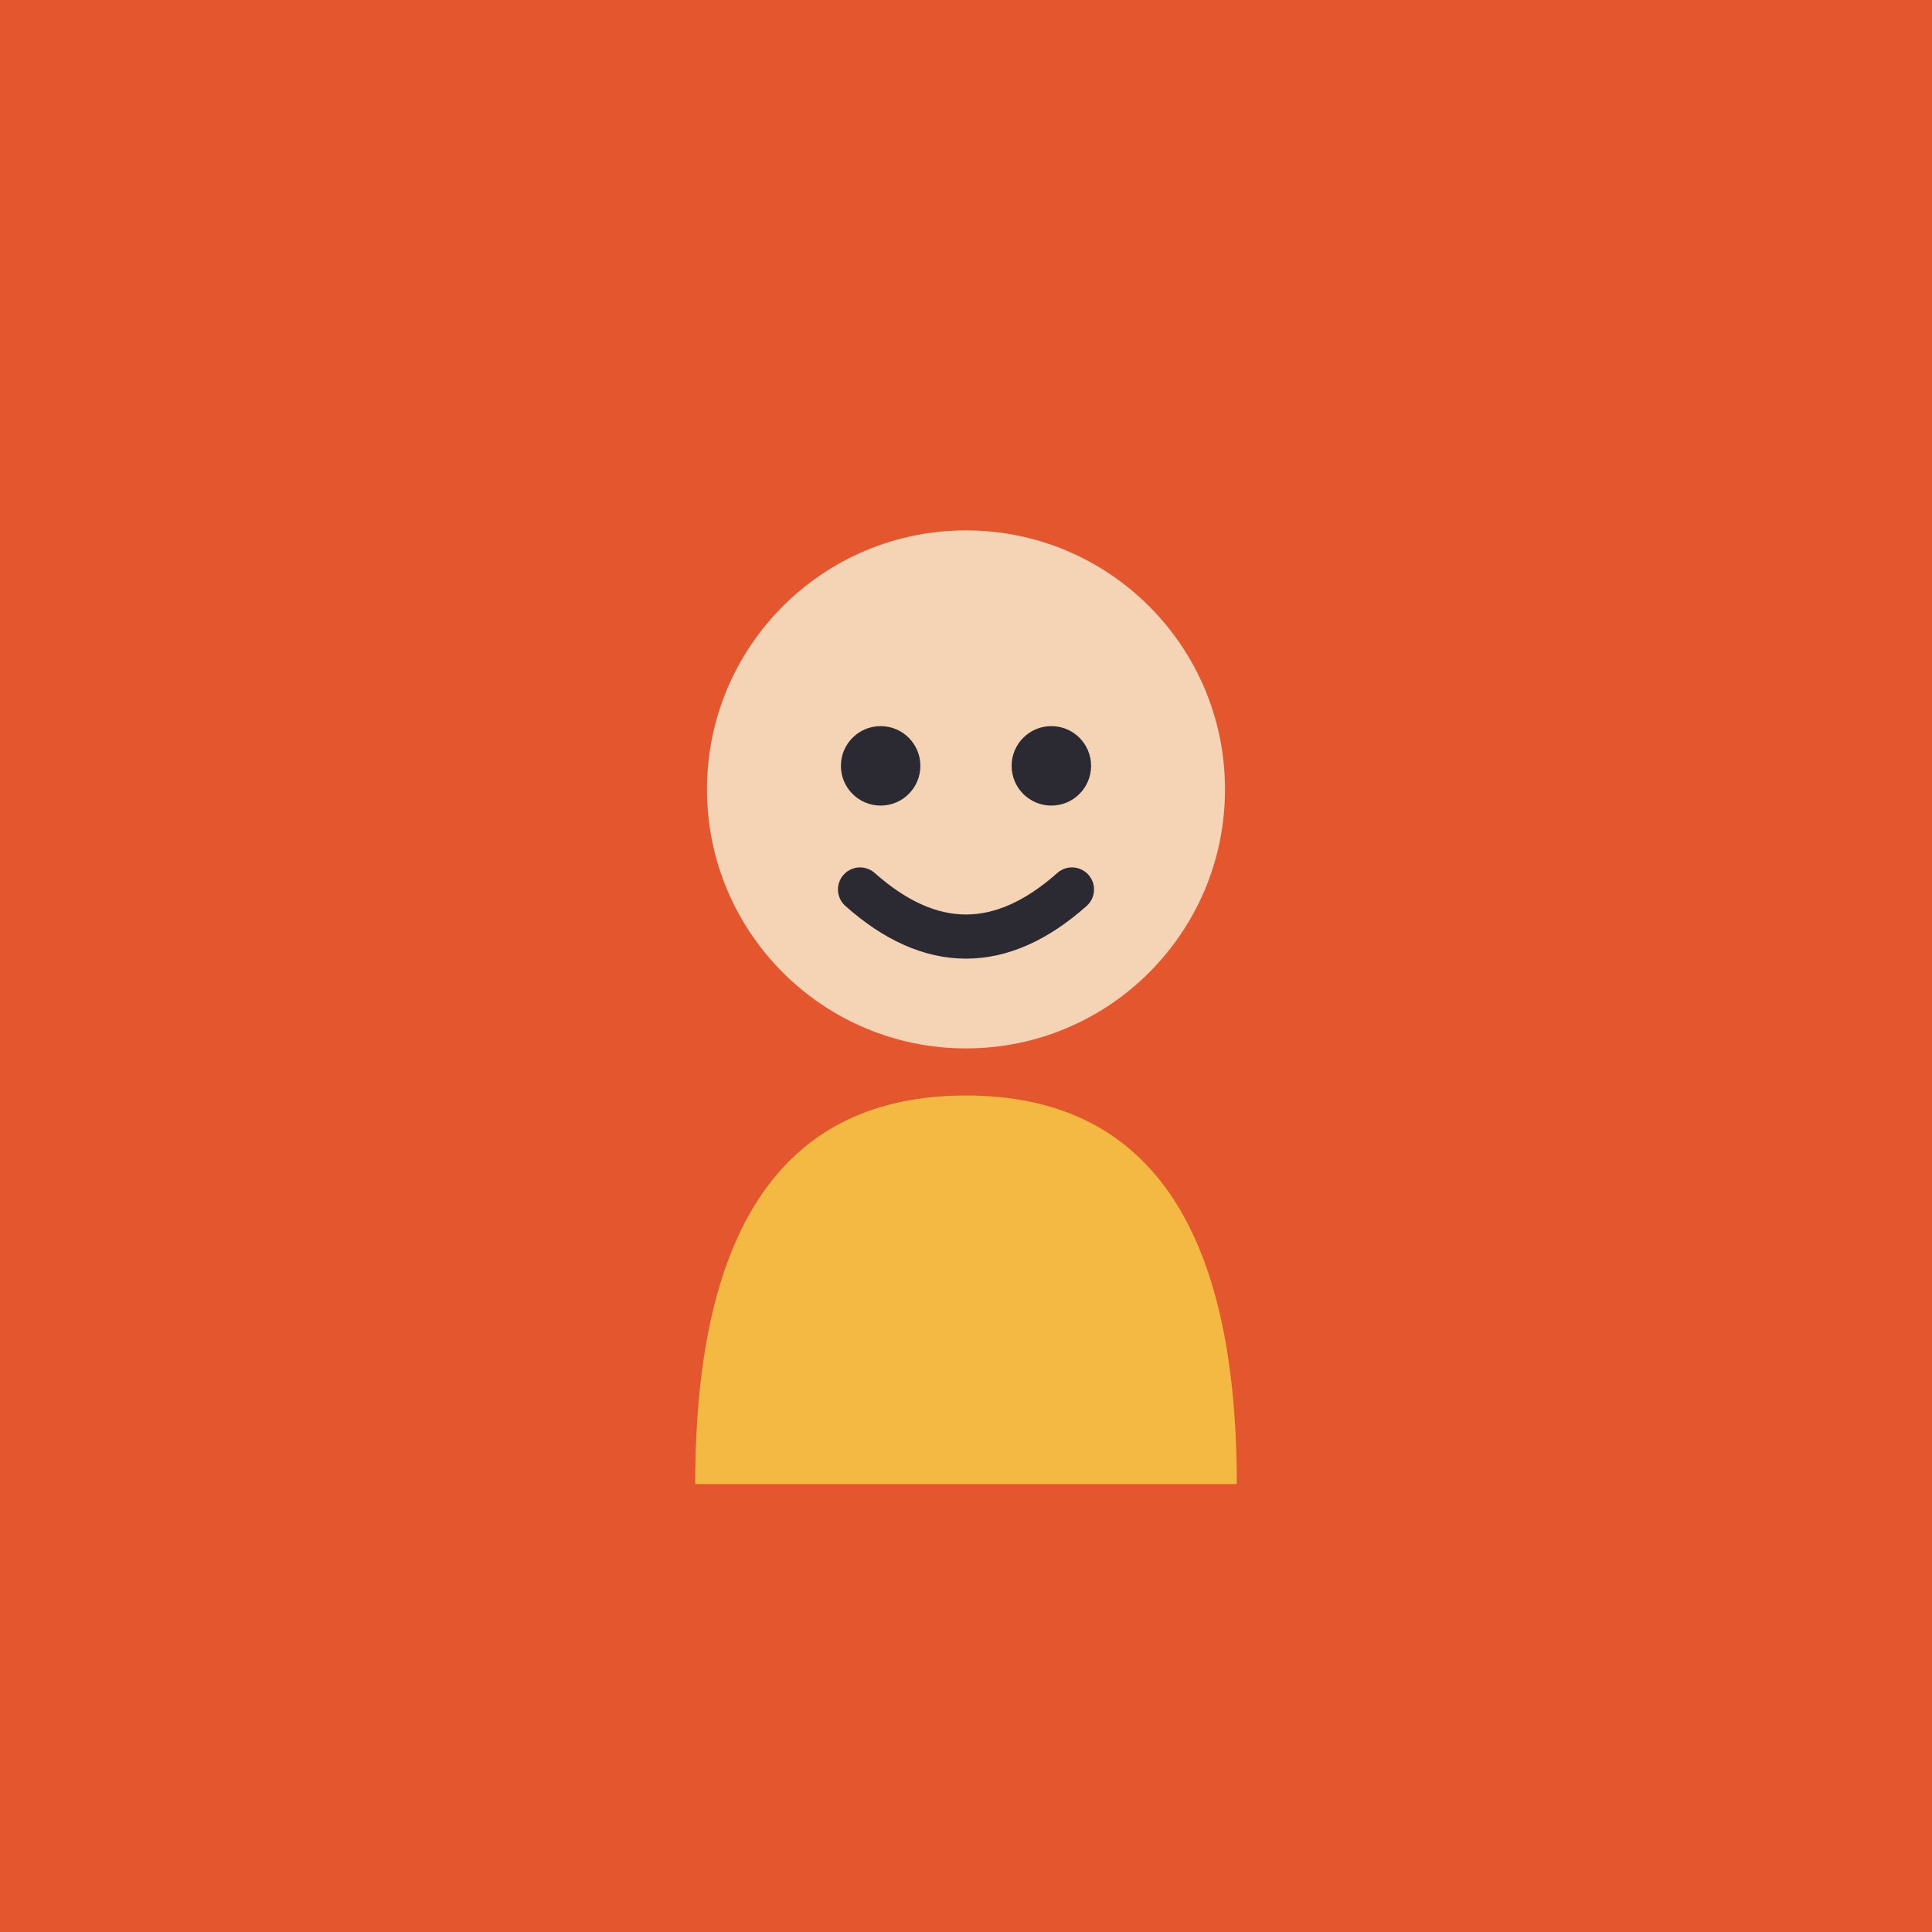
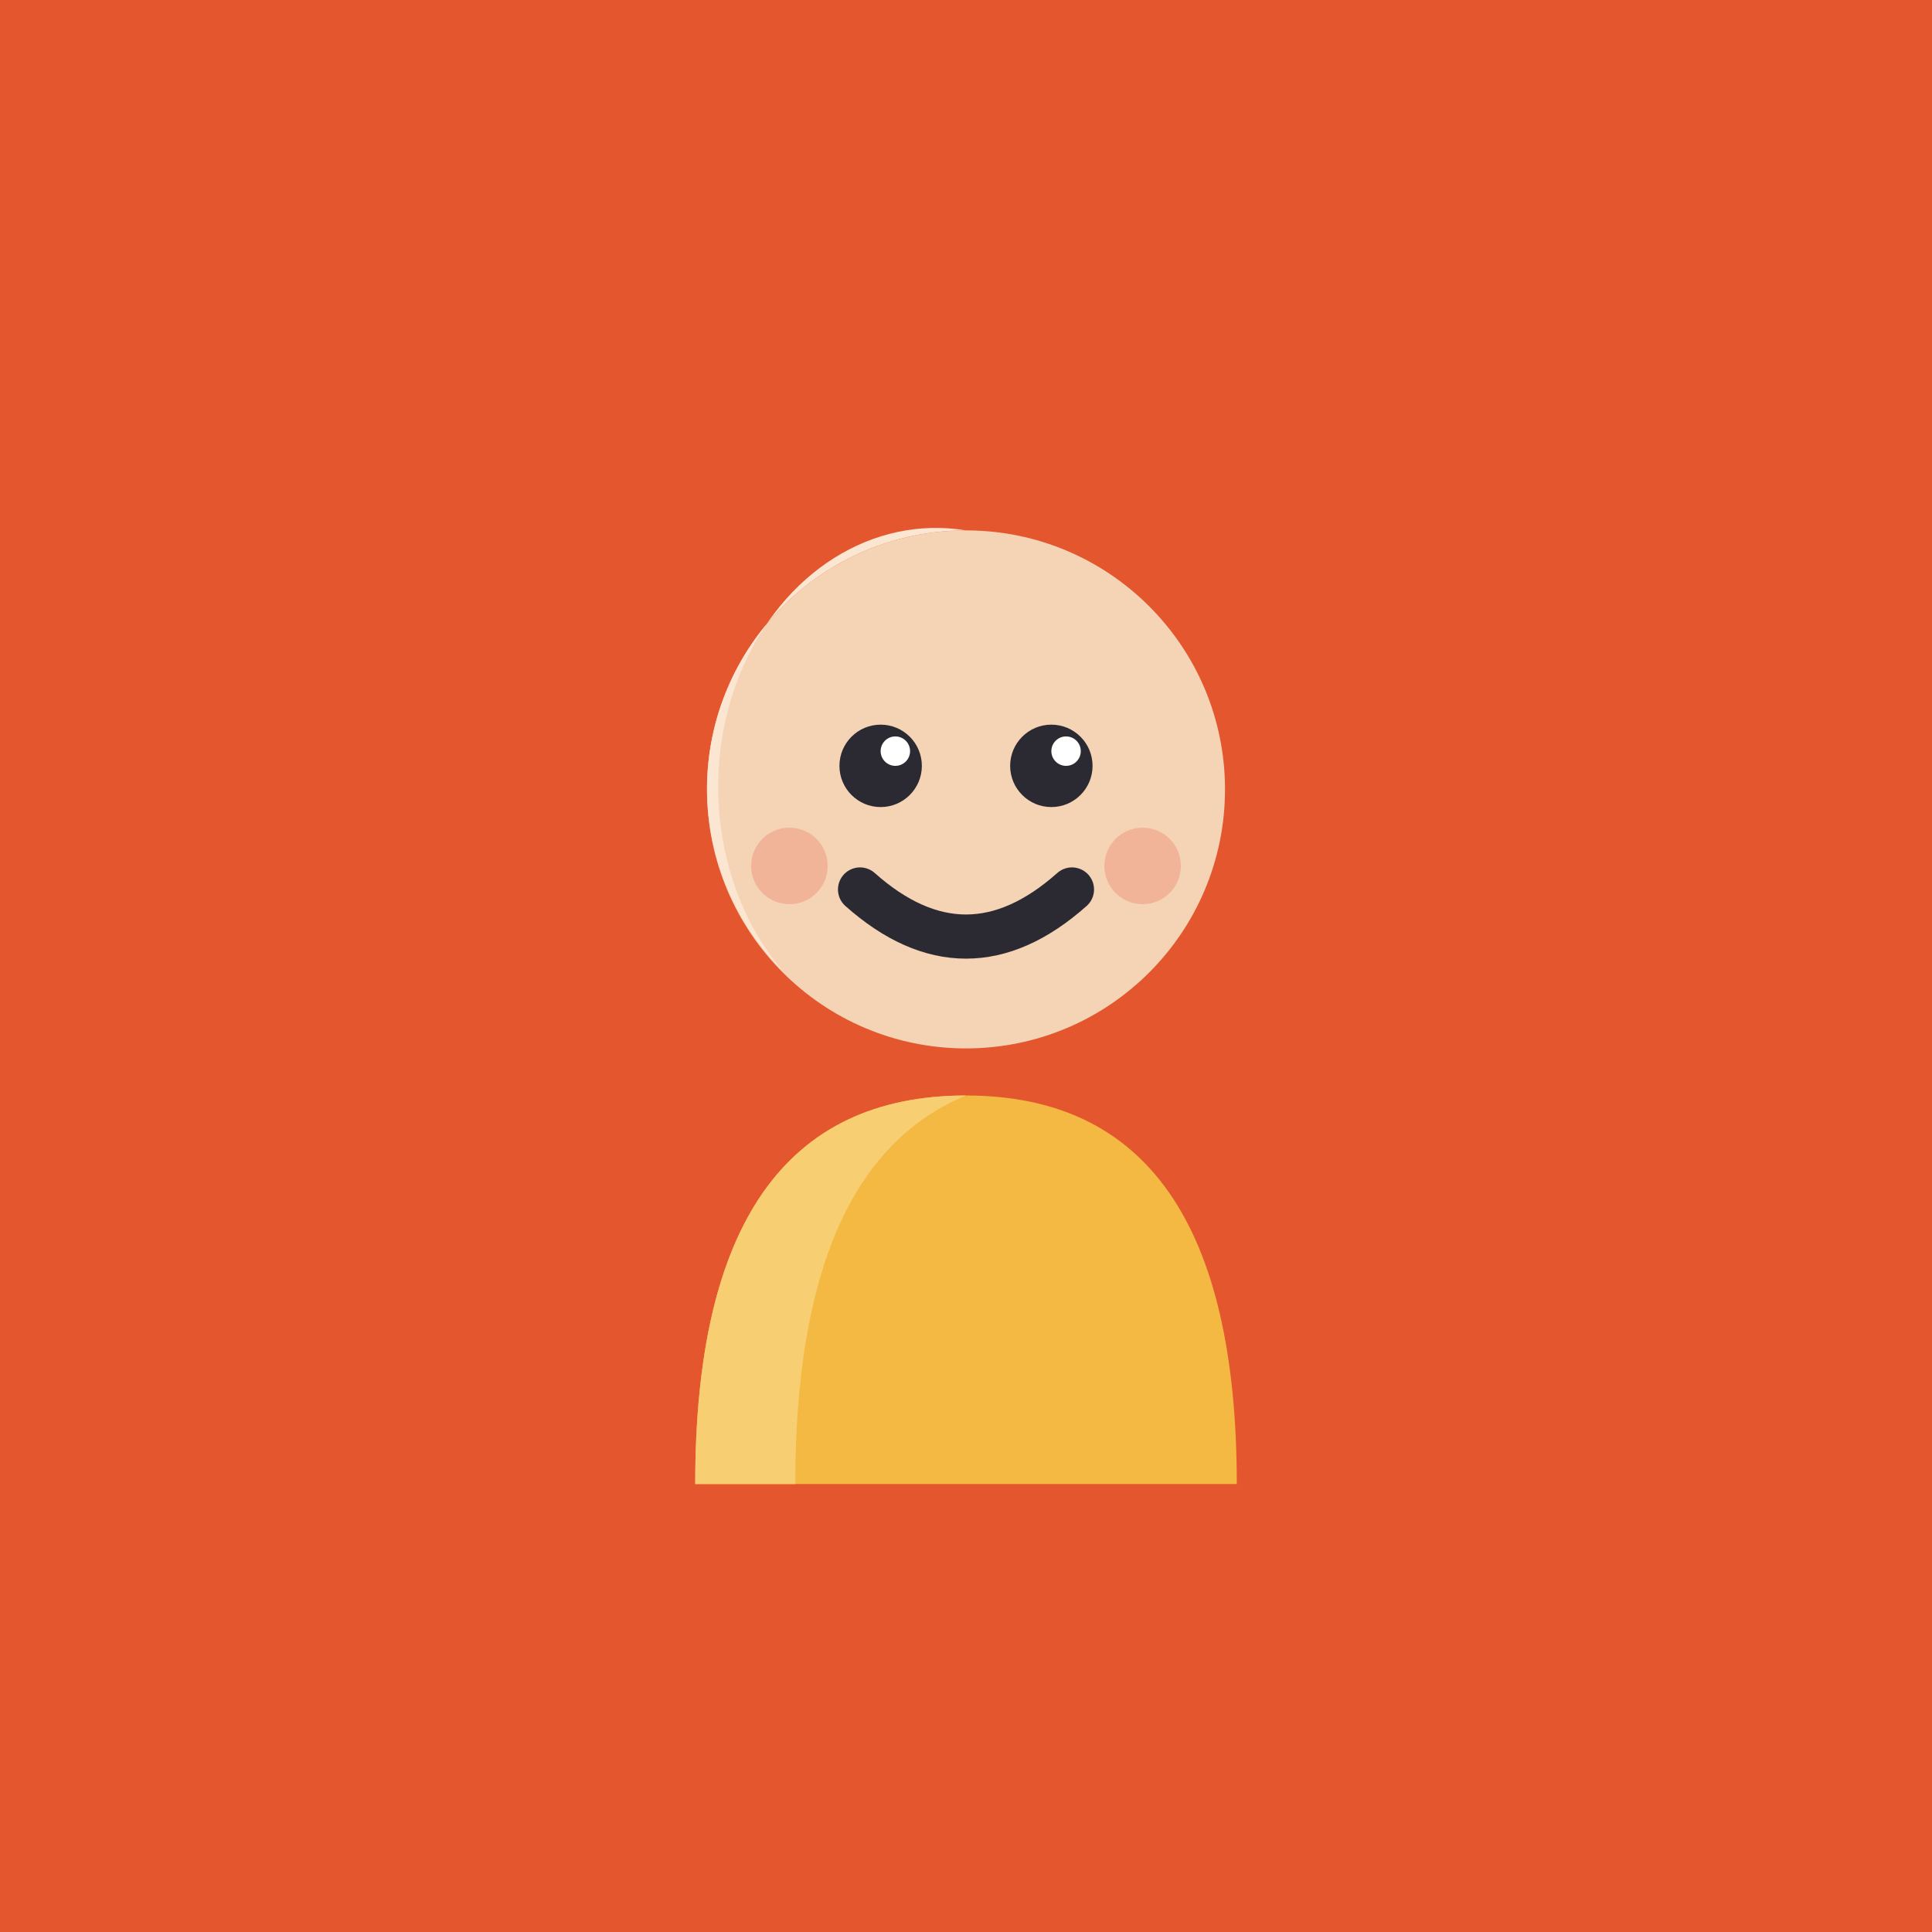
<svg xmlns="http://www.w3.org/2000/svg" viewBox="0 0 512 512" width="512" height="512">
  <rect width="512" height="512" rx="0" fill="#E4572E" />
  <g transform="translate(56.32 56.32) scale(0.78)">
+     <path d="M256 300 q92 0 92 132 h-184 q0 -132 92 -132z" fill="#F4B942" />
+     <path d="M256 300 q-92 0 -92 132 h34 q0 -108 58 -132z" fill="#F8CE72" />
    <circle cx="256" cy="196" r="88" fill="#F5D3B5" />
-     <circle cx="227" cy="188" r="13.5" fill="#2B2A33" />
-     <circle cx="285" cy="188" r="13.5" fill="#2B2A33" />
+     <path d="M256 108 a88 88 0 0 0 -88 88 a88 88 0 0 0 26 62 a74 88 0 0 1 62 -150z" fill="#FBE6D2" />
+     <circle cx="227" cy="188" r="14" fill="#2B2A33" />
+     <circle cx="285" cy="188" r="14" fill="#2B2A33" />
+     <circle cx="232" cy="183" r="5" fill="#FFF" />
+     <circle cx="290" cy="183" r="5" fill="#FFF" />
    <path d="M220 230 q36 32 72 0" fill="none" stroke="#2B2A33" stroke-width="15" stroke-linecap="round" />
-     <path d="M256 300 q92 0 92 132 h-184 q0 -132 92 -132z" fill="#F4B942" />
+     <circle cx="196" cy="222" r="13" fill="#F2A98F" opacity=".75" />
+     <circle cx="316" cy="222" r="13" fill="#F2A98F" opacity=".75" />
  </g>
</svg>
